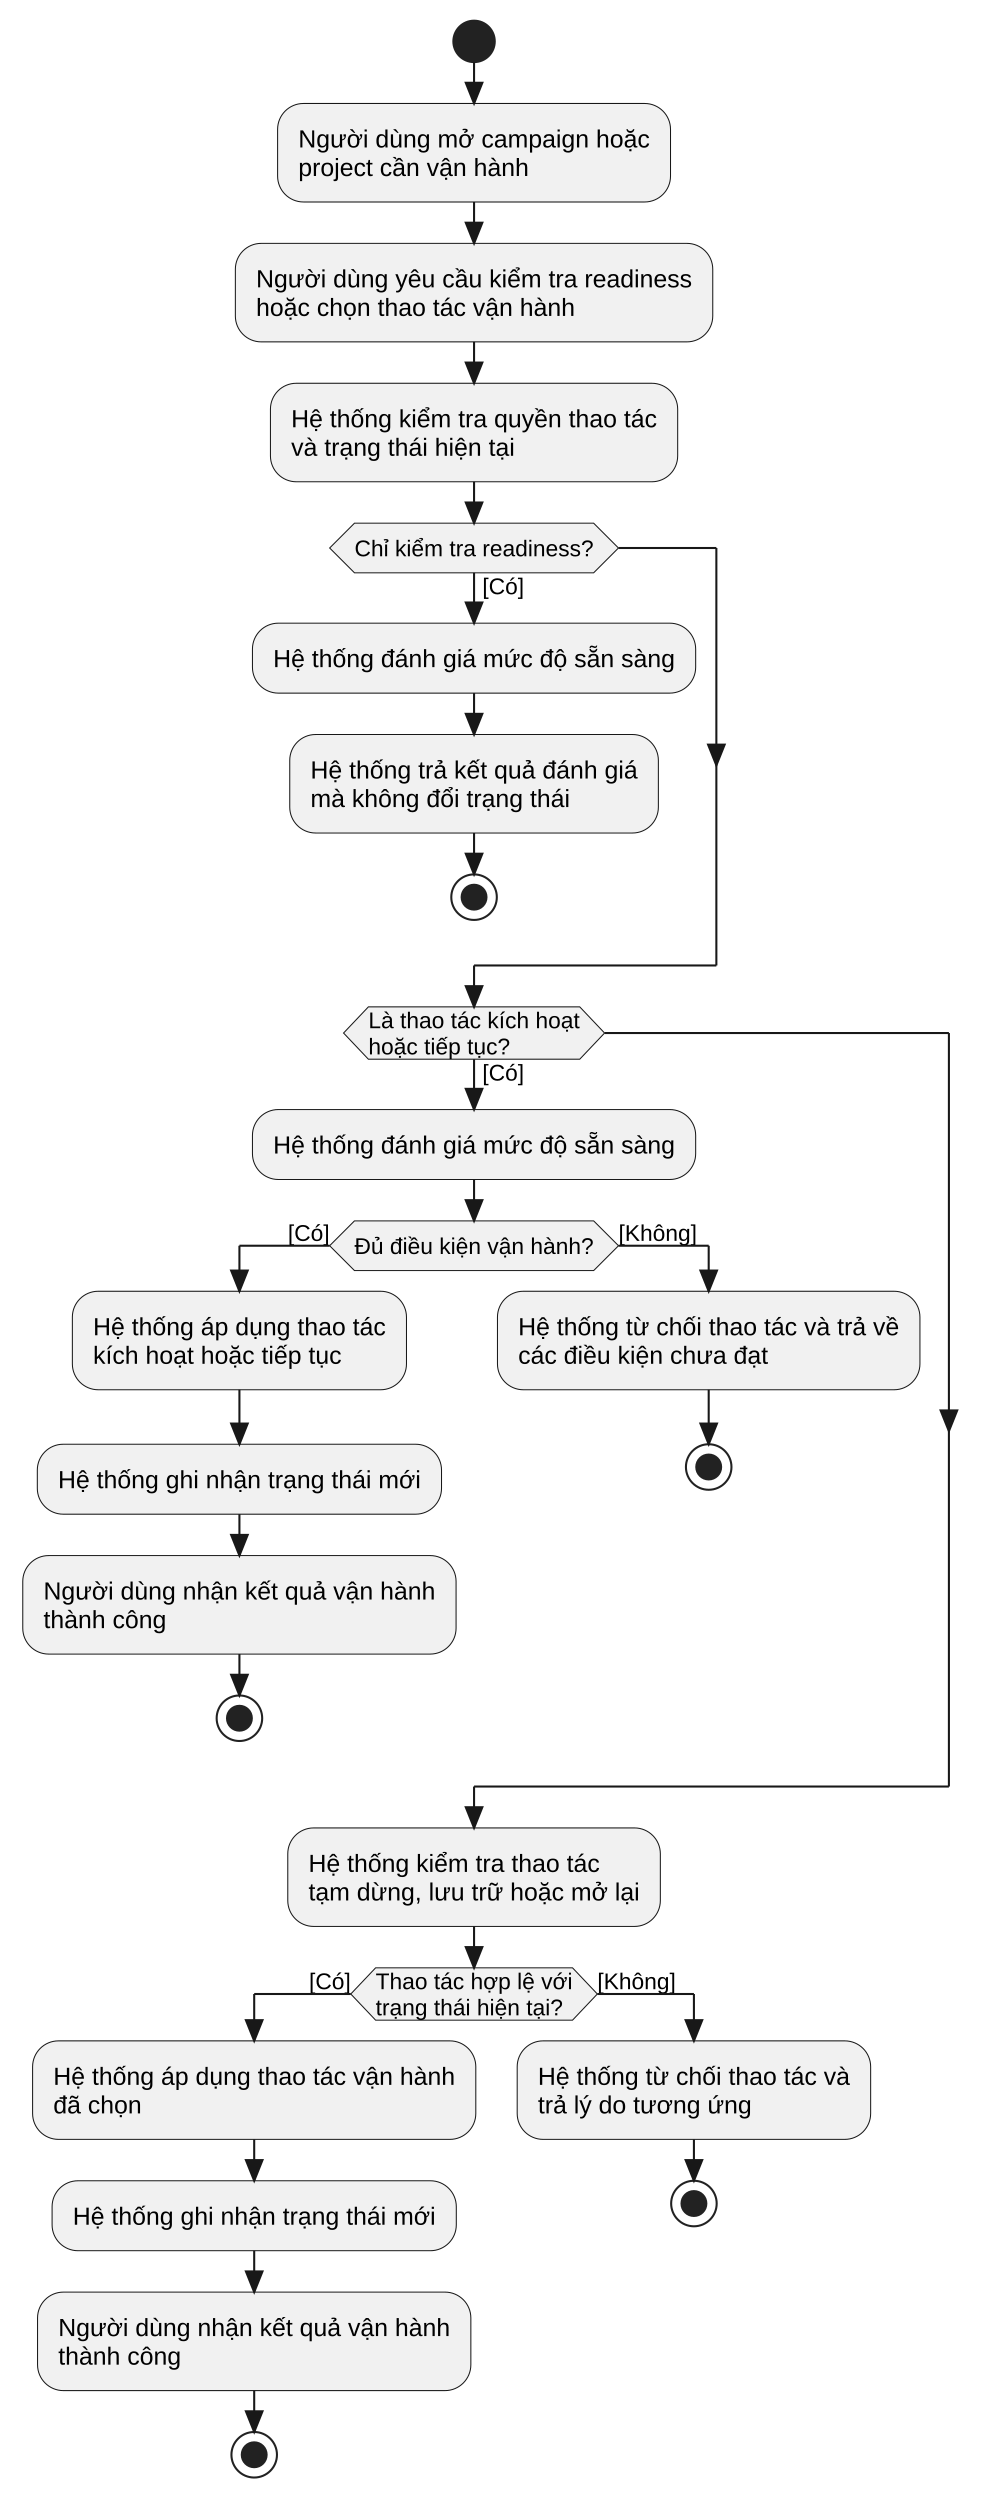
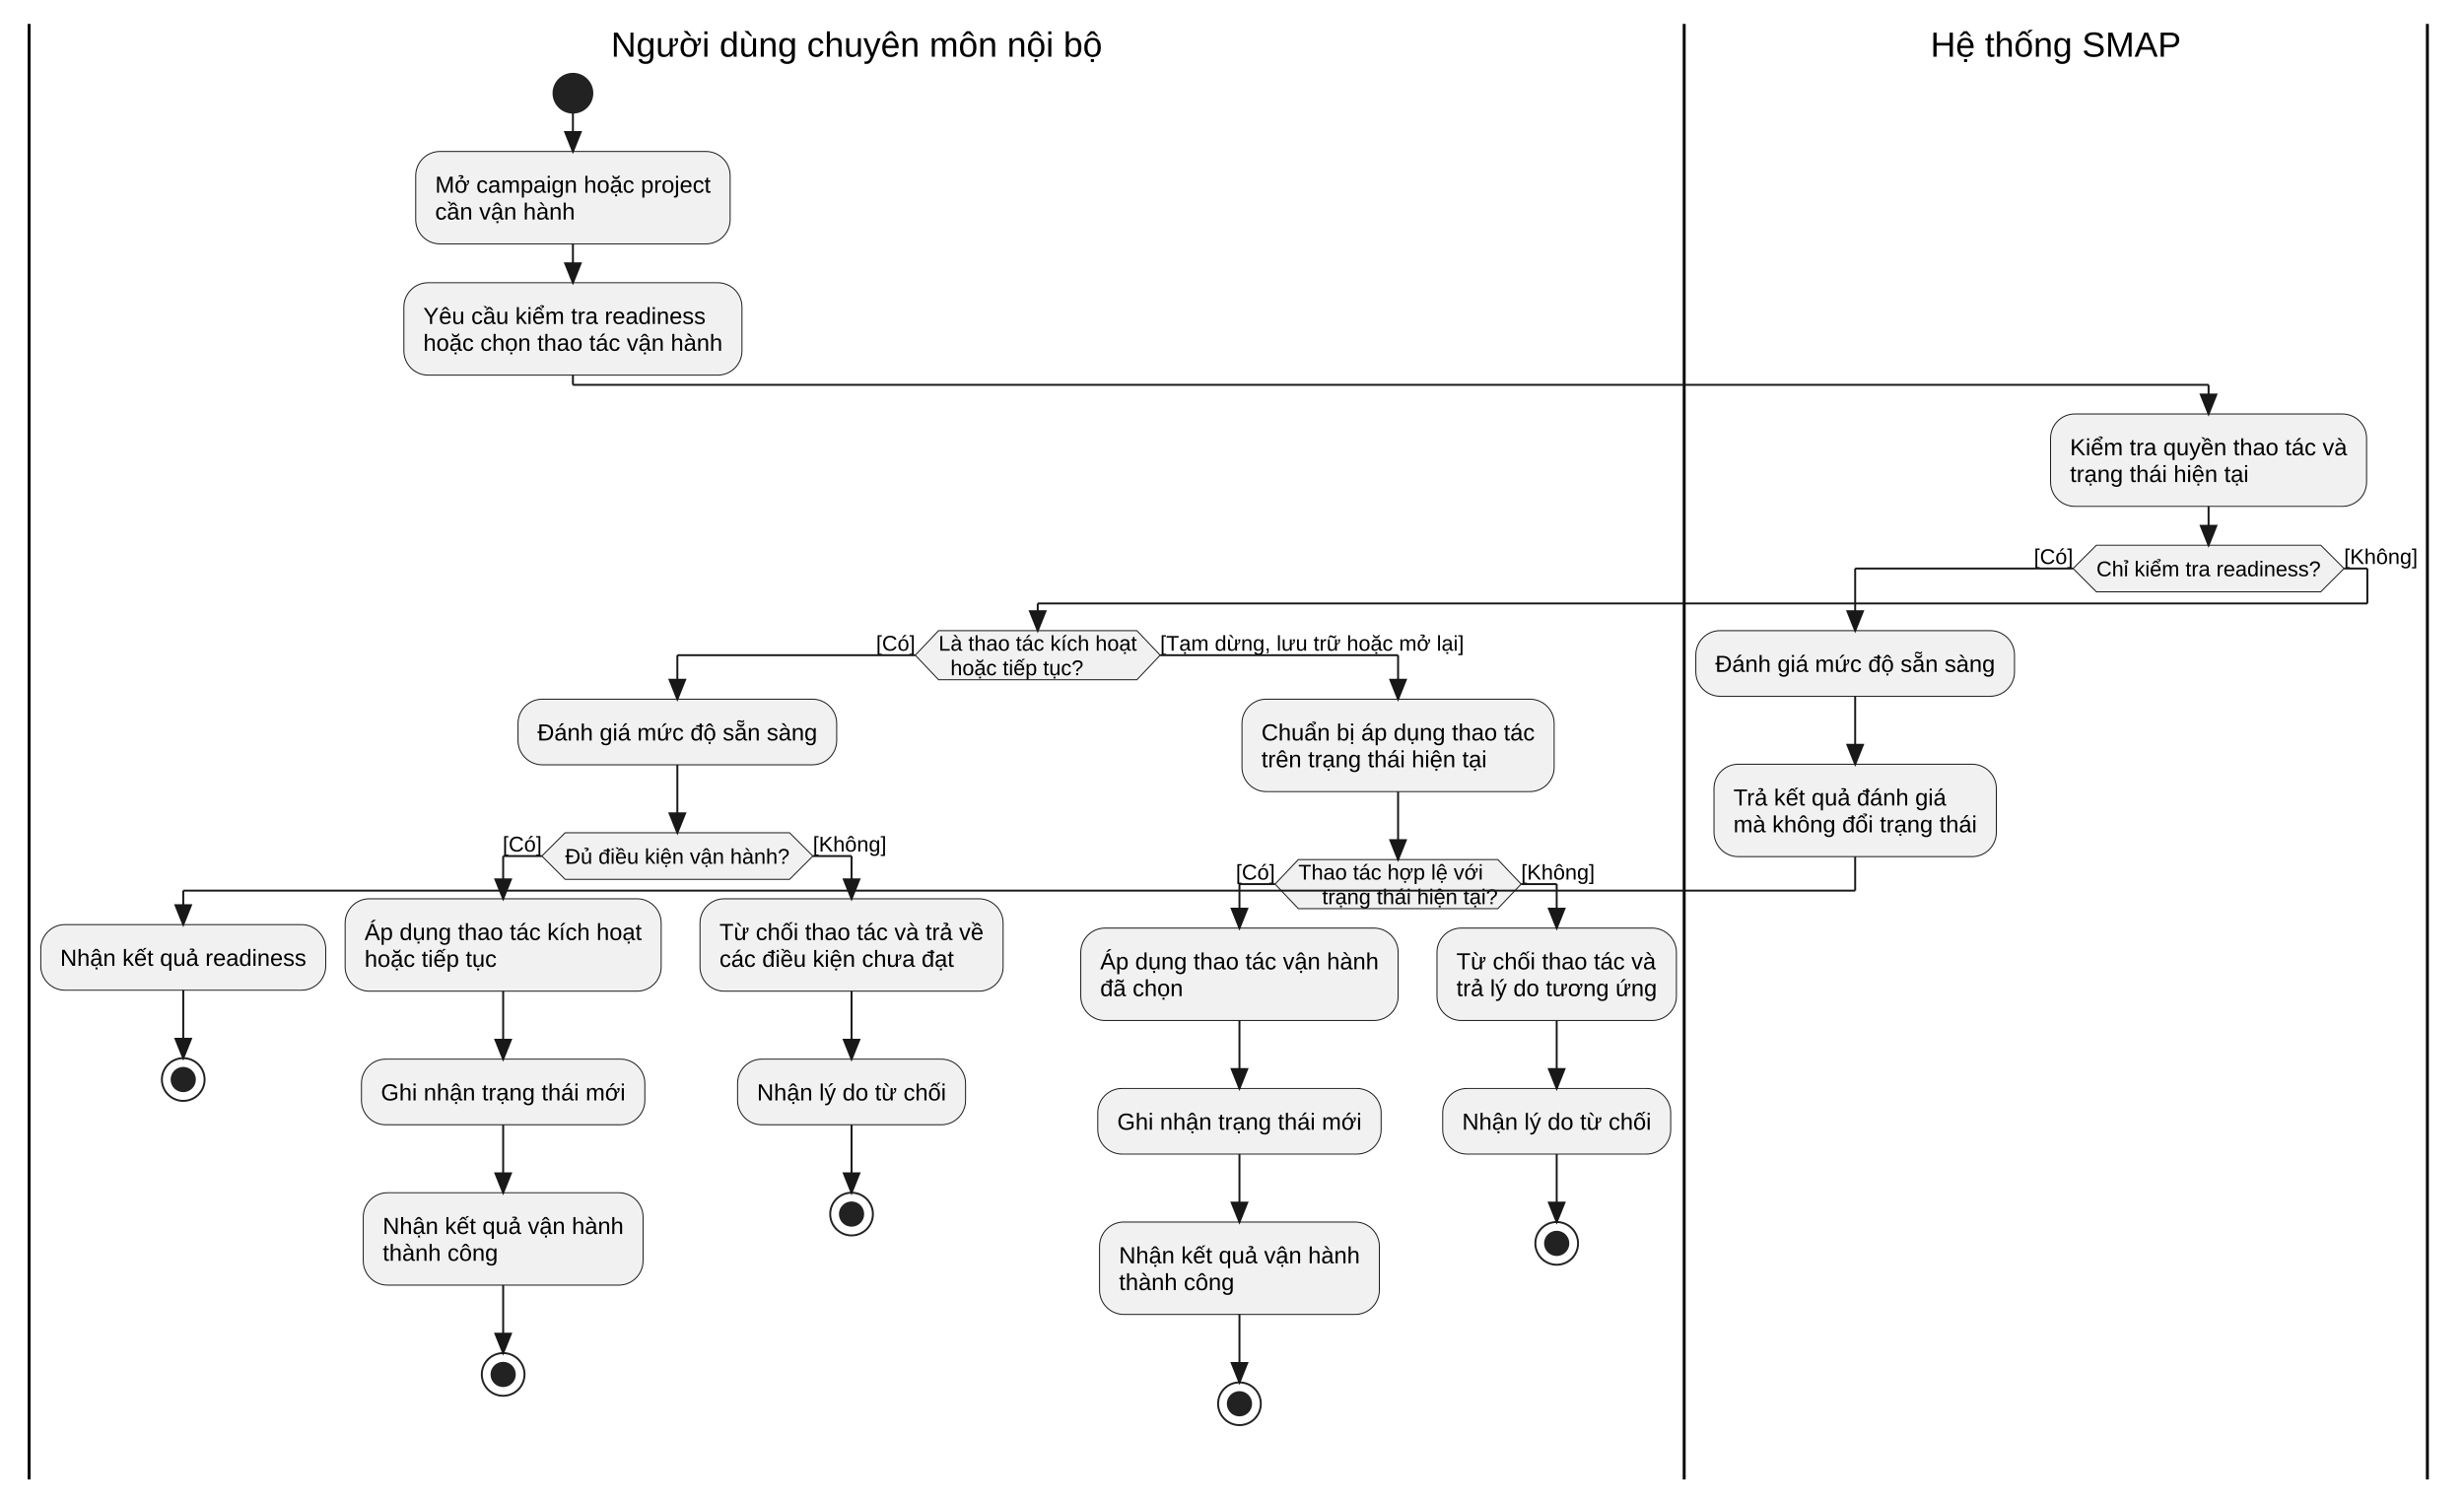
- <svg xmlns="http://www.w3.org/2000/svg" contentStyleType="text/css" data-diagram-type="ACTIVITY" height="1208px" preserveAspectRatio="none" style="width:484px;height:1208px;background:#FFFFFF;" version="1.1" viewBox="0 0 484 1208" width="484px" zoomAndPan="magnify">
+ <svg xmlns="http://www.w3.org/2000/svg" contentStyleType="text/css" data-diagram-type="ACTIVITY" height="773px" preserveAspectRatio="none" style="width:1269px;height:773px;background:#FFFFFF;" version="1.1" viewBox="0 0 1269 773" width="1269px" zoomAndPan="magnify">
  <defs />
  <g>
-     <ellipse cx="229.065" cy="20" fill="#222222" rx="10" ry="10" style="stroke:#222222;stroke-width:1;" />
-     <rect fill="#F1F1F1" height="47.598" rx="12.5" ry="12.5" style="stroke:#181818;stroke-width:0.5;" width="189.857" x="134.137" y="50" />
-     <text fill="#000000" font-family="Arial" font-size="12" lengthAdjust="spacing" textLength="169.857" x="144.137" y="71.256">Người dùng mở campaign hoặc</text>
-     <text fill="#000000" font-family="Arial" font-size="12" lengthAdjust="spacing" textLength="111.41" x="144.137" y="85.055">project cần vận hành</text>
-     <rect fill="#F1F1F1" height="47.598" rx="12.5" ry="12.5" style="stroke:#181818;stroke-width:0.5;" width="230.674" x="113.728" y="117.598" />
-     <text fill="#000000" font-family="Arial" font-size="12" lengthAdjust="spacing" textLength="210.674" x="123.728" y="138.853">Người dùng yêu cầu kiểm tra readiness</text>
-     <text fill="#000000" font-family="Arial" font-size="12" lengthAdjust="spacing" textLength="154.119" x="123.728" y="152.652">hoặc chọn thao tác vận hành</text>
-     <rect fill="#F1F1F1" height="47.598" rx="12.5" ry="12.5" style="stroke:#181818;stroke-width:0.5;" width="196.772" x="130.68" y="185.195" />
-     <text fill="#000000" font-family="Arial" font-size="12" lengthAdjust="spacing" textLength="176.772" x="140.68" y="206.451">Hệ thống kiểm tra quyền thao tác</text>
-     <text fill="#000000" font-family="Arial" font-size="12" lengthAdjust="spacing" textLength="108.07" x="140.68" y="220.25">và trạng thái hiện tại</text>
-     <rect fill="#F1F1F1" height="33.799" rx="12.5" ry="12.5" style="stroke:#181818;stroke-width:0.5;" width="214.162" x="121.984" y="301.117" />
-     <text fill="#000000" font-family="Arial" font-size="12" lengthAdjust="spacing" textLength="194.162" x="131.984" y="322.373">Hệ thống đánh giá mức độ sẵn sàng</text>
-     <rect fill="#F1F1F1" height="47.598" rx="12.5" ry="12.5" style="stroke:#181818;stroke-width:0.5;" width="178.115" x="140.008" y="354.916" />
-     <text fill="#000000" font-family="Arial" font-size="12" lengthAdjust="spacing" textLength="158.115" x="150.008" y="376.172">Hệ thống trả kết quả đánh giá</text>
-     <text fill="#000000" font-family="Arial" font-size="12" lengthAdjust="spacing" textLength="125.414" x="150.008" y="389.971">mà không đổi trạng thái</text>
-     <ellipse cx="229.065" cy="433.514" fill="none" rx="11" ry="11" style="stroke:#222222;stroke-width:1;" />
-     <ellipse cx="229.065" cy="433.514" fill="#222222" rx="6" ry="6" style="stroke:#222222;stroke-width:1;" />
-     <polygon fill="#F1F1F1" points="171.291,252.793,286.84,252.793,298.84,264.793,286.84,276.793,171.291,276.793,159.291,264.793,171.291,252.793" style="stroke:#181818;stroke-width:0.5;" />
-     <text fill="#000000" font-family="Arial" font-size="11" lengthAdjust="spacing" textLength="20.174" x="233.065" y="287.111">[Có]</text>
-     <text fill="#000000" font-family="Arial" font-size="11" lengthAdjust="spacing" textLength="115.548" x="171.291" y="268.786">Chỉ kiểm tra readiness?</text>
-     <rect fill="#F1F1F1" height="33.799" rx="12.5" ry="12.5" style="stroke:#181818;stroke-width:0.5;" width="214.162" x="121.984" y="536.136" />
-     <text fill="#000000" font-family="Arial" font-size="12" lengthAdjust="spacing" textLength="194.162" x="131.984" y="557.392">Hệ thống đánh giá mức độ sẵn sàng</text>
-     <polygon fill="#F1F1F1" points="171.273,589.935,286.858,589.935,298.858,601.935,286.858,613.935,171.273,613.935,159.273,601.935,171.273,589.935" style="stroke:#181818;stroke-width:0.5;" />
-     <text fill="#000000" font-family="Arial" font-size="11" lengthAdjust="spacing" textLength="115.586" x="171.273" y="605.928">Đủ điều kiện vận hành?</text>
-     <text fill="#000000" font-family="Arial" font-size="11" lengthAdjust="spacing" textLength="20.174" x="139.099" y="599.604">[Có]</text>
-     <text fill="#000000" font-family="Arial" font-size="11" lengthAdjust="spacing" textLength="37.92" x="298.858" y="599.604">[Không]</text>
-     <rect fill="#F1F1F1" height="47.598" rx="12.5" ry="12.5" style="stroke:#181818;stroke-width:0.5;" width="161.445" x="34.965" y="623.935" />
-     <text fill="#000000" font-family="Arial" font-size="12" lengthAdjust="spacing" textLength="141.445" x="44.965" y="645.191">Hệ thống áp dụng thao tác</text>
-     <text fill="#000000" font-family="Arial" font-size="12" lengthAdjust="spacing" textLength="120.076" x="44.965" y="658.99">kích hoạt hoặc tiếp tục</text>
-     <rect fill="#F1F1F1" height="33.799" rx="12.5" ry="12.5" style="stroke:#181818;stroke-width:0.5;" width="195.312" x="18.031" y="697.857" />
-     <text fill="#000000" font-family="Arial" font-size="12" lengthAdjust="spacing" textLength="175.312" x="28.031" y="719.113">Hệ thống ghi nhận trạng thái mới</text>
-     <rect fill="#F1F1F1" height="47.598" rx="12.5" ry="12.5" style="stroke:#181818;stroke-width:0.5;" width="209.375" x="11" y="751.656" />
-     <text fill="#000000" font-family="Arial" font-size="12" lengthAdjust="spacing" textLength="189.375" x="21" y="772.912">Người dùng nhận kết quả vận hành</text>
-     <text fill="#000000" font-family="Arial" font-size="12" lengthAdjust="spacing" textLength="59.385" x="21" y="786.711">thành công</text>
-     <ellipse cx="115.688" cy="830.254" fill="none" rx="11" ry="11" style="stroke:#222222;stroke-width:1;" />
-     <ellipse cx="115.688" cy="830.254" fill="#222222" rx="6" ry="6" style="stroke:#222222;stroke-width:1;" />
-     <rect fill="#F1F1F1" height="47.598" rx="12.5" ry="12.5" style="stroke:#181818;stroke-width:0.5;" width="204.137" x="240.375" y="623.935" />
-     <text fill="#000000" font-family="Arial" font-size="12" lengthAdjust="spacing" textLength="184.137" x="250.375" y="645.191">Hệ thống từ chối thao tác và trả về</text>
-     <text fill="#000000" font-family="Arial" font-size="12" lengthAdjust="spacing" textLength="120.773" x="250.375" y="658.99">các điều kiện chưa đạt</text>
-     <ellipse cx="342.443" cy="708.857" fill="none" rx="11" ry="11" style="stroke:#222222;stroke-width:1;" />
-     <ellipse cx="342.443" cy="708.857" fill="#222222" rx="6" ry="6" style="stroke:#222222;stroke-width:1;" />
-     <polygon fill="#F1F1F1" points="178.002,486.514,280.128,486.514,292.128,499.163,280.128,511.812,178.002,511.812,166.002,499.163,178.002,486.514" style="stroke:#181818;stroke-width:0.5;" />
-     <text fill="#000000" font-family="Arial" font-size="11" lengthAdjust="spacing" textLength="20.174" x="233.065" y="522.13">[Có]</text>
-     <text fill="#000000" font-family="Arial" font-size="11" lengthAdjust="spacing" textLength="102.126" x="178.002" y="496.832">Là thao tác kích hoạt</text>
-     <text fill="#000000" font-family="Arial" font-size="11" lengthAdjust="spacing" textLength="68.492" x="178.002" y="509.481">hoặc tiếp tục?</text>
-     <rect fill="#F1F1F1" height="47.598" rx="12.5" ry="12.5" style="stroke:#181818;stroke-width:0.5;" width="180.025" x="139.053" y="883.254" />
-     <text fill="#000000" font-family="Arial" font-size="12" lengthAdjust="spacing" textLength="140.742" x="149.053" y="904.51">Hệ thống kiểm tra thao tác</text>
-     <text fill="#000000" font-family="Arial" font-size="12" lengthAdjust="spacing" textLength="160.025" x="149.053" y="918.308">tạm dừng, lưu trữ hoặc mở lại</text>
-     <polygon fill="#F1F1F1" points="181.496,950.851,276.635,950.851,288.635,963.5,276.635,976.149,181.496,976.149,169.496,963.5,181.496,950.851" style="stroke:#181818;stroke-width:0.5;" />
-     <text fill="#000000" font-family="Arial" font-size="11" lengthAdjust="spacing" textLength="95.138" x="181.496" y="961.169">Thao tác hợp lệ với</text>
-     <text fill="#000000" font-family="Arial" font-size="11" lengthAdjust="spacing" textLength="90.508" x="181.496" y="973.818">trạng thái hiện tại?</text>
-     <text fill="#000000" font-family="Arial" font-size="11" lengthAdjust="spacing" textLength="20.174" x="149.322" y="961.169">[Có]</text>
-     <text fill="#000000" font-family="Arial" font-size="11" lengthAdjust="spacing" textLength="37.92" x="288.635" y="961.169">[Không]</text>
-     <rect fill="#F1F1F1" height="47.598" rx="12.5" ry="12.5" style="stroke:#181818;stroke-width:0.5;" width="214.156" x="15.751" y="986.149" />
-     <text fill="#000000" font-family="Arial" font-size="12" lengthAdjust="spacing" textLength="194.156" x="25.75" y="1007.405">Hệ thống áp dụng thao tác vận hành</text>
-     <text fill="#000000" font-family="Arial" font-size="12" lengthAdjust="spacing" textLength="42.703" x="25.75" y="1021.204">đã chọn</text>
-     <rect fill="#F1F1F1" height="33.799" rx="12.5" ry="12.5" style="stroke:#181818;stroke-width:0.5;" width="195.312" x="25.172" y="1053.747" />
-     <text fill="#000000" font-family="Arial" font-size="12" lengthAdjust="spacing" textLength="175.312" x="35.172" y="1075.003">Hệ thống ghi nhận trạng thái mới</text>
-     <rect fill="#F1F1F1" height="47.598" rx="12.5" ry="12.5" style="stroke:#181818;stroke-width:0.5;" width="209.375" x="18.141" y="1107.546" />
-     <text fill="#000000" font-family="Arial" font-size="12" lengthAdjust="spacing" textLength="189.375" x="28.141" y="1128.802">Người dùng nhận kết quả vận hành</text>
-     <text fill="#000000" font-family="Arial" font-size="12" lengthAdjust="spacing" textLength="59.385" x="28.141" y="1142.6">thành công</text>
-     <ellipse cx="122.829" cy="1186.143" fill="none" rx="11" ry="11" style="stroke:#222222;stroke-width:1;" />
-     <ellipse cx="122.829" cy="1186.143" fill="#222222" rx="6" ry="6" style="stroke:#222222;stroke-width:1;" />
-     <rect fill="#F1F1F1" height="47.598" rx="12.5" ry="12.5" style="stroke:#181818;stroke-width:0.5;" width="170.791" x="249.907" y="986.149" />
-     <text fill="#000000" font-family="Arial" font-size="12" lengthAdjust="spacing" textLength="150.791" x="259.907" y="1007.405">Hệ thống từ chối thao tác và</text>
-     <text fill="#000000" font-family="Arial" font-size="12" lengthAdjust="spacing" textLength="103.318" x="259.907" y="1021.204">trả lý do tương ứng</text>
-     <ellipse cx="335.302" cy="1064.747" fill="none" rx="11" ry="11" style="stroke:#222222;stroke-width:1;" />
-     <ellipse cx="335.302" cy="1064.747" fill="#222222" rx="6" ry="6" style="stroke:#222222;stroke-width:1;" />
-     <line style="stroke:#181818;stroke-width:1;" x1="229.065" x2="229.065" y1="30" y2="50" />
-     <polygon fill="#181818" points="225.065,40,233.065,40,229.065,50" style="stroke:#181818;stroke-width:1;" />
-     <line style="stroke:#181818;stroke-width:1;" x1="229.065" x2="229.065" y1="97.598" y2="117.598" />
-     <polygon fill="#181818" points="225.065,107.598,233.065,107.598,229.065,117.598" style="stroke:#181818;stroke-width:1;" />
-     <line style="stroke:#181818;stroke-width:1;" x1="229.065" x2="229.065" y1="165.195" y2="185.195" />
-     <polygon fill="#181818" points="225.065,175.195,233.065,175.195,229.065,185.195" style="stroke:#181818;stroke-width:1;" />
-     <line style="stroke:#181818;stroke-width:1;" x1="229.065" x2="229.065" y1="334.916" y2="354.916" />
-     <polygon fill="#181818" points="225.065,344.916,233.065,344.916,229.065,354.916" style="stroke:#181818;stroke-width:1;" />
-     <line style="stroke:#181818;stroke-width:1;" x1="229.065" x2="229.065" y1="402.514" y2="422.514" />
-     <polygon fill="#181818" points="225.065,412.514,233.065,412.514,229.065,422.514" style="stroke:#181818;stroke-width:1;" />
-     <line style="stroke:#181818;stroke-width:1;" x1="229.065" x2="229.065" y1="276.793" y2="301.117" />
-     <polygon fill="#181818" points="225.065,291.117,233.065,291.117,229.065,301.117" style="stroke:#181818;stroke-width:1;" />
-     <line style="stroke:#181818;stroke-width:1;" x1="298.84" x2="346.147" y1="264.793" y2="264.793" />
-     <polygon fill="#181818" points="342.147,359.816,350.147,359.816,346.147,369.816" style="stroke:#181818;stroke-width:1;" />
-     <line style="stroke:#181818;stroke-width:1;" x1="346.147" x2="346.147" y1="264.793" y2="466.514" />
-     <line style="stroke:#181818;stroke-width:1;" x1="346.147" x2="229.065" y1="466.514" y2="466.514" />
-     <line style="stroke:#181818;stroke-width:1;" x1="229.065" x2="229.065" y1="466.514" y2="486.514" />
-     <polygon fill="#181818" points="225.065,476.514,233.065,476.514,229.065,486.514" style="stroke:#181818;stroke-width:1;" />
-     <line style="stroke:#181818;stroke-width:1;" x1="229.065" x2="229.065" y1="232.793" y2="252.793" />
-     <polygon fill="#181818" points="225.065,242.793,233.065,242.793,229.065,252.793" style="stroke:#181818;stroke-width:1;" />
-     <line style="stroke:#181818;stroke-width:1;" x1="115.688" x2="115.688" y1="671.533" y2="697.857" />
-     <polygon fill="#181818" points="111.688,687.857,119.688,687.857,115.688,697.857" style="stroke:#181818;stroke-width:1;" />
-     <line style="stroke:#181818;stroke-width:1;" x1="115.688" x2="115.688" y1="731.656" y2="751.656" />
-     <polygon fill="#181818" points="111.688,741.656,119.688,741.656,115.688,751.656" style="stroke:#181818;stroke-width:1;" />
-     <line style="stroke:#181818;stroke-width:1;" x1="115.688" x2="115.688" y1="799.254" y2="819.254" />
-     <polygon fill="#181818" points="111.688,809.254,119.688,809.254,115.688,819.254" style="stroke:#181818;stroke-width:1;" />
-     <line style="stroke:#181818;stroke-width:1;" x1="342.443" x2="342.443" y1="671.533" y2="697.857" />
-     <polygon fill="#181818" points="338.443,687.857,346.443,687.857,342.443,697.857" style="stroke:#181818;stroke-width:1;" />
-     <line style="stroke:#181818;stroke-width:1;" x1="159.273" x2="115.688" y1="601.935" y2="601.935" />
-     <line style="stroke:#181818;stroke-width:1;" x1="115.688" x2="115.688" y1="601.935" y2="623.935" />
-     <polygon fill="#181818" points="111.688,613.935,119.688,613.935,115.688,623.935" style="stroke:#181818;stroke-width:1;" />
-     <line style="stroke:#181818;stroke-width:1;" x1="298.858" x2="342.443" y1="601.935" y2="601.935" />
-     <line style="stroke:#181818;stroke-width:1;" x1="342.443" x2="342.443" y1="601.935" y2="623.935" />
-     <polygon fill="#181818" points="338.443,613.935,346.443,613.935,342.443,623.935" style="stroke:#181818;stroke-width:1;" />
-     <line style="stroke:#181818;stroke-width:1;" x1="229.065" x2="229.065" y1="569.935" y2="589.935" />
-     <polygon fill="#181818" points="225.065,579.935,233.065,579.935,229.065,589.935" style="stroke:#181818;stroke-width:1;" />
-     <line style="stroke:#181818;stroke-width:1;" x1="229.065" x2="229.065" y1="511.812" y2="536.136" />
-     <polygon fill="#181818" points="225.065,526.136,233.065,526.136,229.065,536.136" style="stroke:#181818;stroke-width:1;" />
-     <line style="stroke:#181818;stroke-width:1;" x1="292.128" x2="458.512" y1="499.163" y2="499.163" />
-     <polygon fill="#181818" points="454.512,681.533,462.512,681.533,458.512,691.533" style="stroke:#181818;stroke-width:1;" />
-     <line style="stroke:#181818;stroke-width:1;" x1="458.512" x2="458.512" y1="499.163" y2="863.254" />
-     <line style="stroke:#181818;stroke-width:1;" x1="458.512" x2="229.065" y1="863.254" y2="863.254" />
-     <line style="stroke:#181818;stroke-width:1;" x1="229.065" x2="229.065" y1="863.254" y2="883.254" />
-     <polygon fill="#181818" points="225.065,873.254,233.065,873.254,229.065,883.254" style="stroke:#181818;stroke-width:1;" />
-     <line style="stroke:#181818;stroke-width:1;" x1="122.829" x2="122.829" y1="1033.747" y2="1053.747" />
-     <polygon fill="#181818" points="118.829,1043.747,126.829,1043.747,122.829,1053.747" style="stroke:#181818;stroke-width:1;" />
-     <line style="stroke:#181818;stroke-width:1;" x1="122.829" x2="122.829" y1="1087.546" y2="1107.546" />
-     <polygon fill="#181818" points="118.829,1097.546,126.829,1097.546,122.829,1107.546" style="stroke:#181818;stroke-width:1;" />
-     <line style="stroke:#181818;stroke-width:1;" x1="122.829" x2="122.829" y1="1155.143" y2="1175.143" />
-     <polygon fill="#181818" points="118.829,1165.143,126.829,1165.143,122.829,1175.143" style="stroke:#181818;stroke-width:1;" />
-     <line style="stroke:#181818;stroke-width:1;" x1="335.302" x2="335.302" y1="1033.747" y2="1053.747" />
-     <polygon fill="#181818" points="331.302,1043.747,339.302,1043.747,335.302,1053.747" style="stroke:#181818;stroke-width:1;" />
-     <line style="stroke:#181818;stroke-width:1;" x1="169.496" x2="122.829" y1="963.5" y2="963.5" />
-     <line style="stroke:#181818;stroke-width:1;" x1="122.829" x2="122.829" y1="963.5" y2="986.149" />
-     <polygon fill="#181818" points="118.829,976.149,126.829,976.149,122.829,986.149" style="stroke:#181818;stroke-width:1;" />
-     <line style="stroke:#181818;stroke-width:1;" x1="288.635" x2="335.302" y1="963.5" y2="963.5" />
-     <line style="stroke:#181818;stroke-width:1;" x1="335.302" x2="335.302" y1="963.5" y2="986.149" />
-     <polygon fill="#181818" points="331.302,976.149,339.302,976.149,335.302,986.149" style="stroke:#181818;stroke-width:1;" />
-     <line style="stroke:#181818;stroke-width:1;" x1="229.065" x2="229.065" y1="930.851" y2="950.851" />
-     <polygon fill="#181818" points="225.065,940.851,233.065,940.851,229.065,950.851" style="stroke:#181818;stroke-width:1;" />
+     <rect fill="none" height="20.698" style="stroke:none;stroke-width:1;" width="1236.643" x="15" y="12.315" />
+     <ellipse cx="295.066" cy="48.013" fill="#222222" rx="10" ry="10" style="stroke:#222222;stroke-width:1;" />
+     <rect fill="#F1F1F1" height="47.598" rx="12.5" ry="12.5" style="stroke:#181818;stroke-width:0.5;" width="161.938" x="214.098" y="78.013" />
+     <text fill="#000000" font-family="Arial" font-size="12" lengthAdjust="spacing" textLength="141.938" x="224.098" y="99.269">Mở campaign hoặc project</text>
+     <text fill="#000000" font-family="Arial" font-size="12" lengthAdjust="spacing" textLength="72.059" x="224.098" y="113.067">cần vận hành</text>
+     <rect fill="#F1F1F1" height="47.598" rx="12.5" ry="12.5" style="stroke:#181818;stroke-width:0.5;" width="174.119" x="208.007" y="145.61" />
+     <text fill="#000000" font-family="Arial" font-size="12" lengthAdjust="spacing" textLength="145.406" x="218.007" y="166.866">Yêu cầu kiểm tra readiness</text>
+     <text fill="#000000" font-family="Arial" font-size="12" lengthAdjust="spacing" textLength="154.119" x="218.007" y="180.665">hoặc chọn thao tác vận hành</text>
+     <rect fill="#F1F1F1" height="33.799" rx="12.5" ry="12.5" style="stroke:#181818;stroke-width:0.5;" width="146.75" x="21" y="476.202" />
+     <text fill="#000000" font-family="Arial" font-size="12" lengthAdjust="spacing" textLength="126.75" x="31" y="497.458">Nhận kết quả readiness</text>
+     <ellipse cx="94.375" cy="556.001" fill="none" rx="11" ry="11" style="stroke:#222222;stroke-width:1;" />
+     <ellipse cx="94.375" cy="556.001" fill="#222222" rx="6" ry="6" style="stroke:#222222;stroke-width:1;" />
+     <polygon fill="#F1F1F1" points="483.378,324.806,585.504,324.806,597.504,337.455,585.504,350.103,483.378,350.103,471.378,337.455,483.378,324.806" style="stroke:#181818;stroke-width:0.5;" />
+     <text fill="#000000" font-family="Arial" font-size="11" lengthAdjust="spacing" textLength="102.126" x="483.378" y="335.123">Là thao tác kích hoạt</text>
+     <text fill="#000000" font-family="Arial" font-size="11" lengthAdjust="spacing" textLength="68.492" x="489.491" y="347.772">hoặc tiếp tục?</text>
+     <text fill="#000000" font-family="Arial" font-size="11" lengthAdjust="spacing" textLength="20.174" x="451.205" y="335.123">[Có]</text>
+     <text fill="#000000" font-family="Arial" font-size="11" lengthAdjust="spacing" textLength="156.465" x="597.504" y="335.123">[Tạm dừng, lưu trữ hoặc mở lại]</text>
+     <rect fill="#F1F1F1" height="33.799" rx="12.5" ry="12.5" style="stroke:#181818;stroke-width:0.5;" width="164.117" x="266.793" y="360.103" />
+     <text fill="#000000" font-family="Arial" font-size="12" lengthAdjust="spacing" textLength="144.117" x="276.793" y="381.359">Đánh giá mức độ sẵn sàng</text>
+     <polygon fill="#F1F1F1" points="291.058,428.902,406.644,428.902,418.644,440.902,406.644,452.902,291.058,452.902,279.058,440.902,291.058,428.902" style="stroke:#181818;stroke-width:0.5;" />
+     <text fill="#000000" font-family="Arial" font-size="11" lengthAdjust="spacing" textLength="115.586" x="291.058" y="444.896">Đủ điều kiện vận hành?</text>
+     <text fill="#000000" font-family="Arial" font-size="11" lengthAdjust="spacing" textLength="20.174" x="258.884" y="438.571">[Có]</text>
+     <text fill="#000000" font-family="Arial" font-size="11" lengthAdjust="spacing" textLength="37.92" x="418.644" y="438.571">[Không]</text>
+     <rect fill="#F1F1F1" height="47.598" rx="12.5" ry="12.5" style="stroke:#181818;stroke-width:0.5;" width="162.769" x="177.75" y="462.902" />
+     <text fill="#000000" font-family="Arial" font-size="12" lengthAdjust="spacing" textLength="142.769" x="187.75" y="484.158">Áp dụng thao tác kích hoạt</text>
+     <text fill="#000000" font-family="Arial" font-size="12" lengthAdjust="spacing" textLength="68.045" x="187.75" y="497.957">hoặc tiếp tục</text>
+     <rect fill="#F1F1F1" height="33.799" rx="12.5" ry="12.5" style="stroke:#181818;stroke-width:0.5;" width="145.935" x="186.167" y="545.5" />
+     <text fill="#000000" font-family="Arial" font-size="12" lengthAdjust="spacing" textLength="125.936" x="196.167" y="566.756">Ghi nhận trạng thái mới</text>
+     <rect fill="#F1F1F1" height="47.598" rx="12.5" ry="12.5" style="stroke:#181818;stroke-width:0.5;" width="144.096" x="187.087" y="614.299" />
+     <text fill="#000000" font-family="Arial" font-size="12" lengthAdjust="spacing" textLength="124.096" x="197.087" y="635.555">Nhận kết quả vận hành</text>
+     <text fill="#000000" font-family="Arial" font-size="12" lengthAdjust="spacing" textLength="59.385" x="197.087" y="649.354">thành công</text>
+     <ellipse cx="259.135" cy="707.896" fill="none" rx="11" ry="11" style="stroke:#222222;stroke-width:1;" />
+     <ellipse cx="259.135" cy="707.896" fill="#222222" rx="6" ry="6" style="stroke:#222222;stroke-width:1;" />
+     <rect fill="#F1F1F1" height="47.598" rx="12.5" ry="12.5" style="stroke:#181818;stroke-width:0.5;" width="156.096" x="360.519" y="462.902" />
+     <text fill="#000000" font-family="Arial" font-size="12" lengthAdjust="spacing" textLength="136.096" x="370.519" y="484.158">Từ chối thao tác và trả về</text>
+     <text fill="#000000" font-family="Arial" font-size="12" lengthAdjust="spacing" textLength="120.773" x="370.519" y="497.957">các điều kiện chưa đạt</text>
+     <rect fill="#F1F1F1" height="33.799" rx="12.5" ry="12.5" style="stroke:#181818;stroke-width:0.5;" width="117.418" x="379.858" y="545.5" />
+     <text fill="#000000" font-family="Arial" font-size="12" lengthAdjust="spacing" textLength="97.418" x="389.858" y="566.756">Nhận lý do từ chối</text>
+     <ellipse cx="438.567" cy="625.299" fill="none" rx="11" ry="11" style="stroke:#222222;stroke-width:1;" />
+     <ellipse cx="438.567" cy="625.299" fill="#222222" rx="6" ry="6" style="stroke:#222222;stroke-width:1;" />
+     <rect fill="#F1F1F1" height="47.598" rx="12.5" ry="12.5" style="stroke:#181818;stroke-width:0.5;" width="160.777" x="639.643" y="360.103" />
+     <text fill="#000000" font-family="Arial" font-size="12" lengthAdjust="spacing" textLength="140.777" x="649.643" y="381.359">Chuẩn bị áp dụng thao tác</text>
+     <text fill="#000000" font-family="Arial" font-size="12" lengthAdjust="spacing" textLength="116.074" x="649.643" y="395.158">trên trạng thái hiện tại</text>
+     <polygon fill="#F1F1F1" points="668.665,442.701,771.398,442.701,783.398,455.35,771.398,467.999,668.665,467.999,656.665,455.35,668.665,442.701" style="stroke:#181818;stroke-width:0.5;" />
+     <text fill="#000000" font-family="Arial" font-size="11" lengthAdjust="spacing" textLength="95.138" x="668.665" y="453.019">Thao tác hợp lệ với</text>
+     <text fill="#000000" font-family="Arial" font-size="11" lengthAdjust="spacing" textLength="90.508" x="680.89" y="465.668">trạng thái hiện tại?</text>
+     <text fill="#000000" font-family="Arial" font-size="11" lengthAdjust="spacing" textLength="20.174" x="636.491" y="453.019">[Có]</text>
+     <text fill="#000000" font-family="Arial" font-size="11" lengthAdjust="spacing" textLength="37.92" x="783.398" y="453.019">[Không]</text>
+     <rect fill="#F1F1F1" height="47.598" rx="12.5" ry="12.5" style="stroke:#181818;stroke-width:0.5;" width="163.449" x="556.615" y="477.999" />
+     <text fill="#000000" font-family="Arial" font-size="12" lengthAdjust="spacing" textLength="143.449" x="566.615" y="499.255">Áp dụng thao tác vận hành</text>
+     <text fill="#000000" font-family="Arial" font-size="12" lengthAdjust="spacing" textLength="42.703" x="566.615" y="513.054">đã chọn</text>
+     <rect fill="#F1F1F1" height="33.799" rx="12.5" ry="12.5" style="stroke:#181818;stroke-width:0.5;" width="145.935" x="565.372" y="560.597" />
+     <text fill="#000000" font-family="Arial" font-size="12" lengthAdjust="spacing" textLength="125.936" x="575.372" y="581.852">Ghi nhận trạng thái mới</text>
+     <rect fill="#F1F1F1" height="47.598" rx="12.5" ry="12.5" style="stroke:#181818;stroke-width:0.5;" width="144.096" x="566.292" y="629.395" />
+     <text fill="#000000" font-family="Arial" font-size="12" lengthAdjust="spacing" textLength="124.096" x="576.292" y="650.651">Nhận kết quả vận hành</text>
+     <text fill="#000000" font-family="Arial" font-size="12" lengthAdjust="spacing" textLength="59.385" x="576.292" y="664.45">thành công</text>
+     <ellipse cx="638.34" cy="722.993" fill="none" rx="11" ry="11" style="stroke:#222222;stroke-width:1;" />
+     <ellipse cx="638.34" cy="722.993" fill="#222222" rx="6" ry="6" style="stroke:#222222;stroke-width:1;" />
+     <rect fill="#F1F1F1" height="47.598" rx="12.5" ry="12.5" style="stroke:#181818;stroke-width:0.5;" width="123.318" x="740.064" y="477.999" />
+     <text fill="#000000" font-family="Arial" font-size="12" lengthAdjust="spacing" textLength="102.75" x="750.064" y="499.255">Từ chối thao tác và</text>
+     <text fill="#000000" font-family="Arial" font-size="12" lengthAdjust="spacing" textLength="103.318" x="750.064" y="513.054">trả lý do tương ứng</text>
+     <rect fill="#F1F1F1" height="33.799" rx="12.5" ry="12.5" style="stroke:#181818;stroke-width:0.5;" width="117.418" x="743.015" y="560.597" />
+     <text fill="#000000" font-family="Arial" font-size="12" lengthAdjust="spacing" textLength="97.418" x="753.015" y="581.852">Nhận lý do từ chối</text>
+     <ellipse cx="801.724" cy="640.395" fill="none" rx="11" ry="11" style="stroke:#222222;stroke-width:1;" />
+     <ellipse cx="801.724" cy="640.395" fill="#222222" rx="6" ry="6" style="stroke:#222222;stroke-width:1;" />
+     <line style="stroke:#000000;stroke-width:1.5;" x1="15" x2="15" y1="12.315" y2="761.993" />
+     <rect fill="#F1F1F1" height="47.598" rx="12.5" ry="12.5" style="stroke:#181818;stroke-width:0.5;" width="162.746" x="1056.075" y="213.208" />
+     <text fill="#000000" font-family="Arial" font-size="12" lengthAdjust="spacing" textLength="142.746" x="1066.075" y="234.464">Kiểm tra quyền thao tác và</text>
+     <text fill="#000000" font-family="Arial" font-size="12" lengthAdjust="spacing" textLength="92.062" x="1066.075" y="248.263">trạng thái hiện tại</text>
+     <polygon fill="#F1F1F1" points="1079.674,280.806,1195.222,280.806,1207.222,292.806,1195.222,304.806,1079.674,304.806,1067.674,292.806,1079.674,280.806" style="stroke:#181818;stroke-width:0.5;" />
+     <text fill="#000000" font-family="Arial" font-size="11" lengthAdjust="spacing" textLength="115.548" x="1079.674" y="296.799">Chỉ kiểm tra readiness?</text>
+     <text fill="#000000" font-family="Arial" font-size="11" lengthAdjust="spacing" textLength="20.174" x="1047.5" y="290.475">[Có]</text>
+     <text fill="#000000" font-family="Arial" font-size="11" lengthAdjust="spacing" textLength="37.92" x="1207.222" y="290.475">[Không]</text>
+     <rect fill="#F1F1F1" height="33.799" rx="12.5" ry="12.5" style="stroke:#181818;stroke-width:0.5;" width="164.117" x="873.383" y="324.806" />
+     <text fill="#000000" font-family="Arial" font-size="12" lengthAdjust="spacing" textLength="144.117" x="883.383" y="346.062">Đánh giá mức độ sẵn sàng</text>
+     <rect fill="#F1F1F1" height="47.598" rx="12.5" ry="12.5" style="stroke:#181818;stroke-width:0.5;" width="145.414" x="882.734" y="393.604" />
+     <text fill="#000000" font-family="Arial" font-size="12" lengthAdjust="spacing" textLength="110.074" x="892.734" y="414.86">Trả kết quả đánh giá</text>
+     <text fill="#000000" font-family="Arial" font-size="12" lengthAdjust="spacing" textLength="125.414" x="892.734" y="428.659">mà không đổi trạng thái</text>
+     <line style="stroke:#000000;stroke-width:1.5;" x1="867.383" x2="867.383" y1="12.315" y2="761.993" />
+     <line style="stroke:#000000;stroke-width:1.5;" x1="1250.142" x2="1250.142" y1="12.315" y2="761.993" />
+     <line style="stroke:#181818;stroke-width:1;" x1="295.066" x2="295.066" y1="58.013" y2="78.013" />
+     <polygon fill="#181818" points="291.066,68.013,299.066,68.013,295.066,78.013" style="stroke:#181818;stroke-width:1;" />
+     <line style="stroke:#181818;stroke-width:1;" x1="295.066" x2="295.066" y1="125.61" y2="145.61" />
+     <polygon fill="#181818" points="291.066,135.61,299.066,135.61,295.066,145.61" style="stroke:#181818;stroke-width:1;" />
+     <line style="stroke:#181818;stroke-width:1;" x1="94.375" x2="94.375" y1="510.001" y2="545.001" />
+     <polygon fill="#181818" points="90.375,535.001,98.375,535.001,94.375,545.001" style="stroke:#181818;stroke-width:1;" />
+     <line style="stroke:#181818;stroke-width:1;" x1="259.135" x2="259.135" y1="510.5" y2="545.5" />
+     <polygon fill="#181818" points="255.135,535.5,263.135,535.5,259.135,545.5" style="stroke:#181818;stroke-width:1;" />
+     <line style="stroke:#181818;stroke-width:1;" x1="259.135" x2="259.135" y1="579.299" y2="614.299" />
+     <polygon fill="#181818" points="255.135,604.299,263.135,604.299,259.135,614.299" style="stroke:#181818;stroke-width:1;" />
+     <line style="stroke:#181818;stroke-width:1;" x1="259.135" x2="259.135" y1="661.896" y2="696.896" />
+     <polygon fill="#181818" points="255.135,686.896,263.135,686.896,259.135,696.896" style="stroke:#181818;stroke-width:1;" />
+     <line style="stroke:#181818;stroke-width:1;" x1="438.567" x2="438.567" y1="510.5" y2="545.5" />
+     <polygon fill="#181818" points="434.567,535.5,442.567,535.5,438.567,545.5" style="stroke:#181818;stroke-width:1;" />
+     <line style="stroke:#181818;stroke-width:1;" x1="438.567" x2="438.567" y1="579.299" y2="614.299" />
+     <polygon fill="#181818" points="434.567,604.299,442.567,604.299,438.567,614.299" style="stroke:#181818;stroke-width:1;" />
+     <line style="stroke:#181818;stroke-width:1;" x1="279.058" x2="259.135" y1="440.902" y2="440.902" />
+     <line style="stroke:#181818;stroke-width:1;" x1="259.135" x2="259.135" y1="440.902" y2="462.902" />
+     <polygon fill="#181818" points="255.135,452.902,263.135,452.902,259.135,462.902" style="stroke:#181818;stroke-width:1;" />
+     <line style="stroke:#181818;stroke-width:1;" x1="418.644" x2="438.567" y1="440.902" y2="440.902" />
+     <line style="stroke:#181818;stroke-width:1;" x1="438.567" x2="438.567" y1="440.902" y2="462.902" />
+     <polygon fill="#181818" points="434.567,452.902,442.567,452.902,438.567,462.902" style="stroke:#181818;stroke-width:1;" />
+     <line style="stroke:#181818;stroke-width:1;" x1="348.851" x2="348.851" y1="393.902" y2="428.902" />
+     <polygon fill="#181818" points="344.851,418.902,352.851,418.902,348.851,428.902" style="stroke:#181818;stroke-width:1;" />
+     <line style="stroke:#181818;stroke-width:1;" x1="638.34" x2="638.34" y1="525.597" y2="560.597" />
+     <polygon fill="#181818" points="634.34,550.597,642.34,550.597,638.34,560.597" style="stroke:#181818;stroke-width:1;" />
+     <line style="stroke:#181818;stroke-width:1;" x1="638.34" x2="638.34" y1="594.395" y2="629.395" />
+     <polygon fill="#181818" points="634.34,619.395,642.34,619.395,638.34,629.395" style="stroke:#181818;stroke-width:1;" />
+     <line style="stroke:#181818;stroke-width:1;" x1="638.34" x2="638.34" y1="676.993" y2="711.993" />
+     <polygon fill="#181818" points="634.34,701.993,642.34,701.993,638.34,711.993" style="stroke:#181818;stroke-width:1;" />
+     <line style="stroke:#181818;stroke-width:1;" x1="801.724" x2="801.724" y1="525.597" y2="560.597" />
+     <polygon fill="#181818" points="797.724,550.597,805.724,550.597,801.724,560.597" style="stroke:#181818;stroke-width:1;" />
+     <line style="stroke:#181818;stroke-width:1;" x1="801.724" x2="801.724" y1="594.395" y2="629.395" />
+     <polygon fill="#181818" points="797.724,619.395,805.724,619.395,801.724,629.395" style="stroke:#181818;stroke-width:1;" />
+     <line style="stroke:#181818;stroke-width:1;" x1="656.665" x2="638.34" y1="455.35" y2="455.35" />
+     <line style="stroke:#181818;stroke-width:1;" x1="638.34" x2="638.34" y1="455.35" y2="477.999" />
+     <polygon fill="#181818" points="634.34,467.999,642.34,467.999,638.34,477.999" style="stroke:#181818;stroke-width:1;" />
+     <line style="stroke:#181818;stroke-width:1;" x1="783.398" x2="801.724" y1="455.35" y2="455.35" />
+     <line style="stroke:#181818;stroke-width:1;" x1="801.724" x2="801.724" y1="455.35" y2="477.999" />
+     <polygon fill="#181818" points="797.724,467.999,805.724,467.999,801.724,477.999" style="stroke:#181818;stroke-width:1;" />
+     <line style="stroke:#181818;stroke-width:1;" x1="720.032" x2="720.032" y1="407.701" y2="442.701" />
+     <polygon fill="#181818" points="716.032,432.701,724.032,432.701,720.032,442.701" style="stroke:#181818;stroke-width:1;" />
+     <line style="stroke:#181818;stroke-width:1;" x1="471.378" x2="348.851" y1="337.455" y2="337.455" />
+     <line style="stroke:#181818;stroke-width:1;" x1="348.851" x2="348.851" y1="337.455" y2="360.103" />
+     <polygon fill="#181818" points="344.851,350.103,352.851,350.103,348.851,360.103" style="stroke:#181818;stroke-width:1;" />
+     <line style="stroke:#181818;stroke-width:1;" x1="597.504" x2="720.032" y1="337.455" y2="337.455" />
+     <line style="stroke:#181818;stroke-width:1;" x1="720.032" x2="720.032" y1="337.455" y2="360.103" />
+     <polygon fill="#181818" points="716.032,350.103,724.032,350.103,720.032,360.103" style="stroke:#181818;stroke-width:1;" />
+     <line style="stroke:#181818;stroke-width:1;" x1="955.441" x2="955.441" y1="358.604" y2="393.604" />
+     <polygon fill="#181818" points="951.441,383.604,959.441,383.604,955.441,393.604" style="stroke:#181818;stroke-width:1;" />
+     <line style="stroke:#181818;stroke-width:1;" x1="1067.674" x2="955.441" y1="292.806" y2="292.806" />
+     <line style="stroke:#181818;stroke-width:1;" x1="955.441" x2="955.441" y1="292.806" y2="324.806" />
+     <polygon fill="#181818" points="951.441,314.806,959.441,314.806,955.441,324.806" style="stroke:#181818;stroke-width:1;" />
+     <line style="stroke:#181818;stroke-width:1;" x1="1137.448" x2="1137.448" y1="260.806" y2="280.806" />
+     <polygon fill="#181818" points="1133.448,270.806,1141.448,270.806,1137.448,280.806" style="stroke:#181818;stroke-width:1;" />
+     <line style="stroke:#181818;stroke-width:1;" x1="295.066" x2="295.066" y1="193.208" y2="198.208" />
+     <line style="stroke:#181818;stroke-width:1;" x1="295.066" x2="1137.448" y1="198.208" y2="198.208" />
+     <line style="stroke:#181818;stroke-width:1;" x1="1137.448" x2="1137.448" y1="198.208" y2="213.208" />
+     <polygon fill="#181818" points="1133.448,203.208,1141.448,203.208,1137.448,213.208" style="stroke:#181818;stroke-width:1;" />
+     <line style="stroke:#181818;stroke-width:1;" x1="955.441" x2="955.441" y1="441.202" y2="458.702" />
+     <line style="stroke:#181818;stroke-width:1;" x1="955.441" x2="94.375" y1="458.702" y2="458.702" />
+     <line style="stroke:#181818;stroke-width:1;" x1="94.375" x2="94.375" y1="458.702" y2="476.202" />
+     <polygon fill="#181818" points="90.375,466.202,98.375,466.202,94.375,476.202" style="stroke:#181818;stroke-width:1;" />
+     <line style="stroke:#181818;stroke-width:1;" x1="1207.222" x2="1219.222" y1="292.806" y2="292.806" />
+     <line style="stroke:#181818;stroke-width:1;" x1="1219.222" x2="1219.222" y1="292.806" y2="310.806" />
+     <line style="stroke:#181818;stroke-width:1;" x1="1219.222" x2="534.441" y1="310.806" y2="310.806" />
+     <line style="stroke:#181818;stroke-width:1;" x1="534.441" x2="534.441" y1="310.806" y2="324.806" />
+     <polygon fill="#181818" points="530.441,314.806,538.441,314.806,534.441,324.806" style="stroke:#181818;stroke-width:1;" />
+     <text fill="#000000" font-family="Arial" font-size="18" lengthAdjust="spacing" textLength="253.011" x="314.686" y="29.198">Người dùng chuyên môn nội bộ</text>
+     <text fill="#000000" font-family="Arial" font-size="18" lengthAdjust="spacing" textLength="129.067" x="994.229" y="29.198">Hệ thống SMAP</text>
  </g>
</svg>
